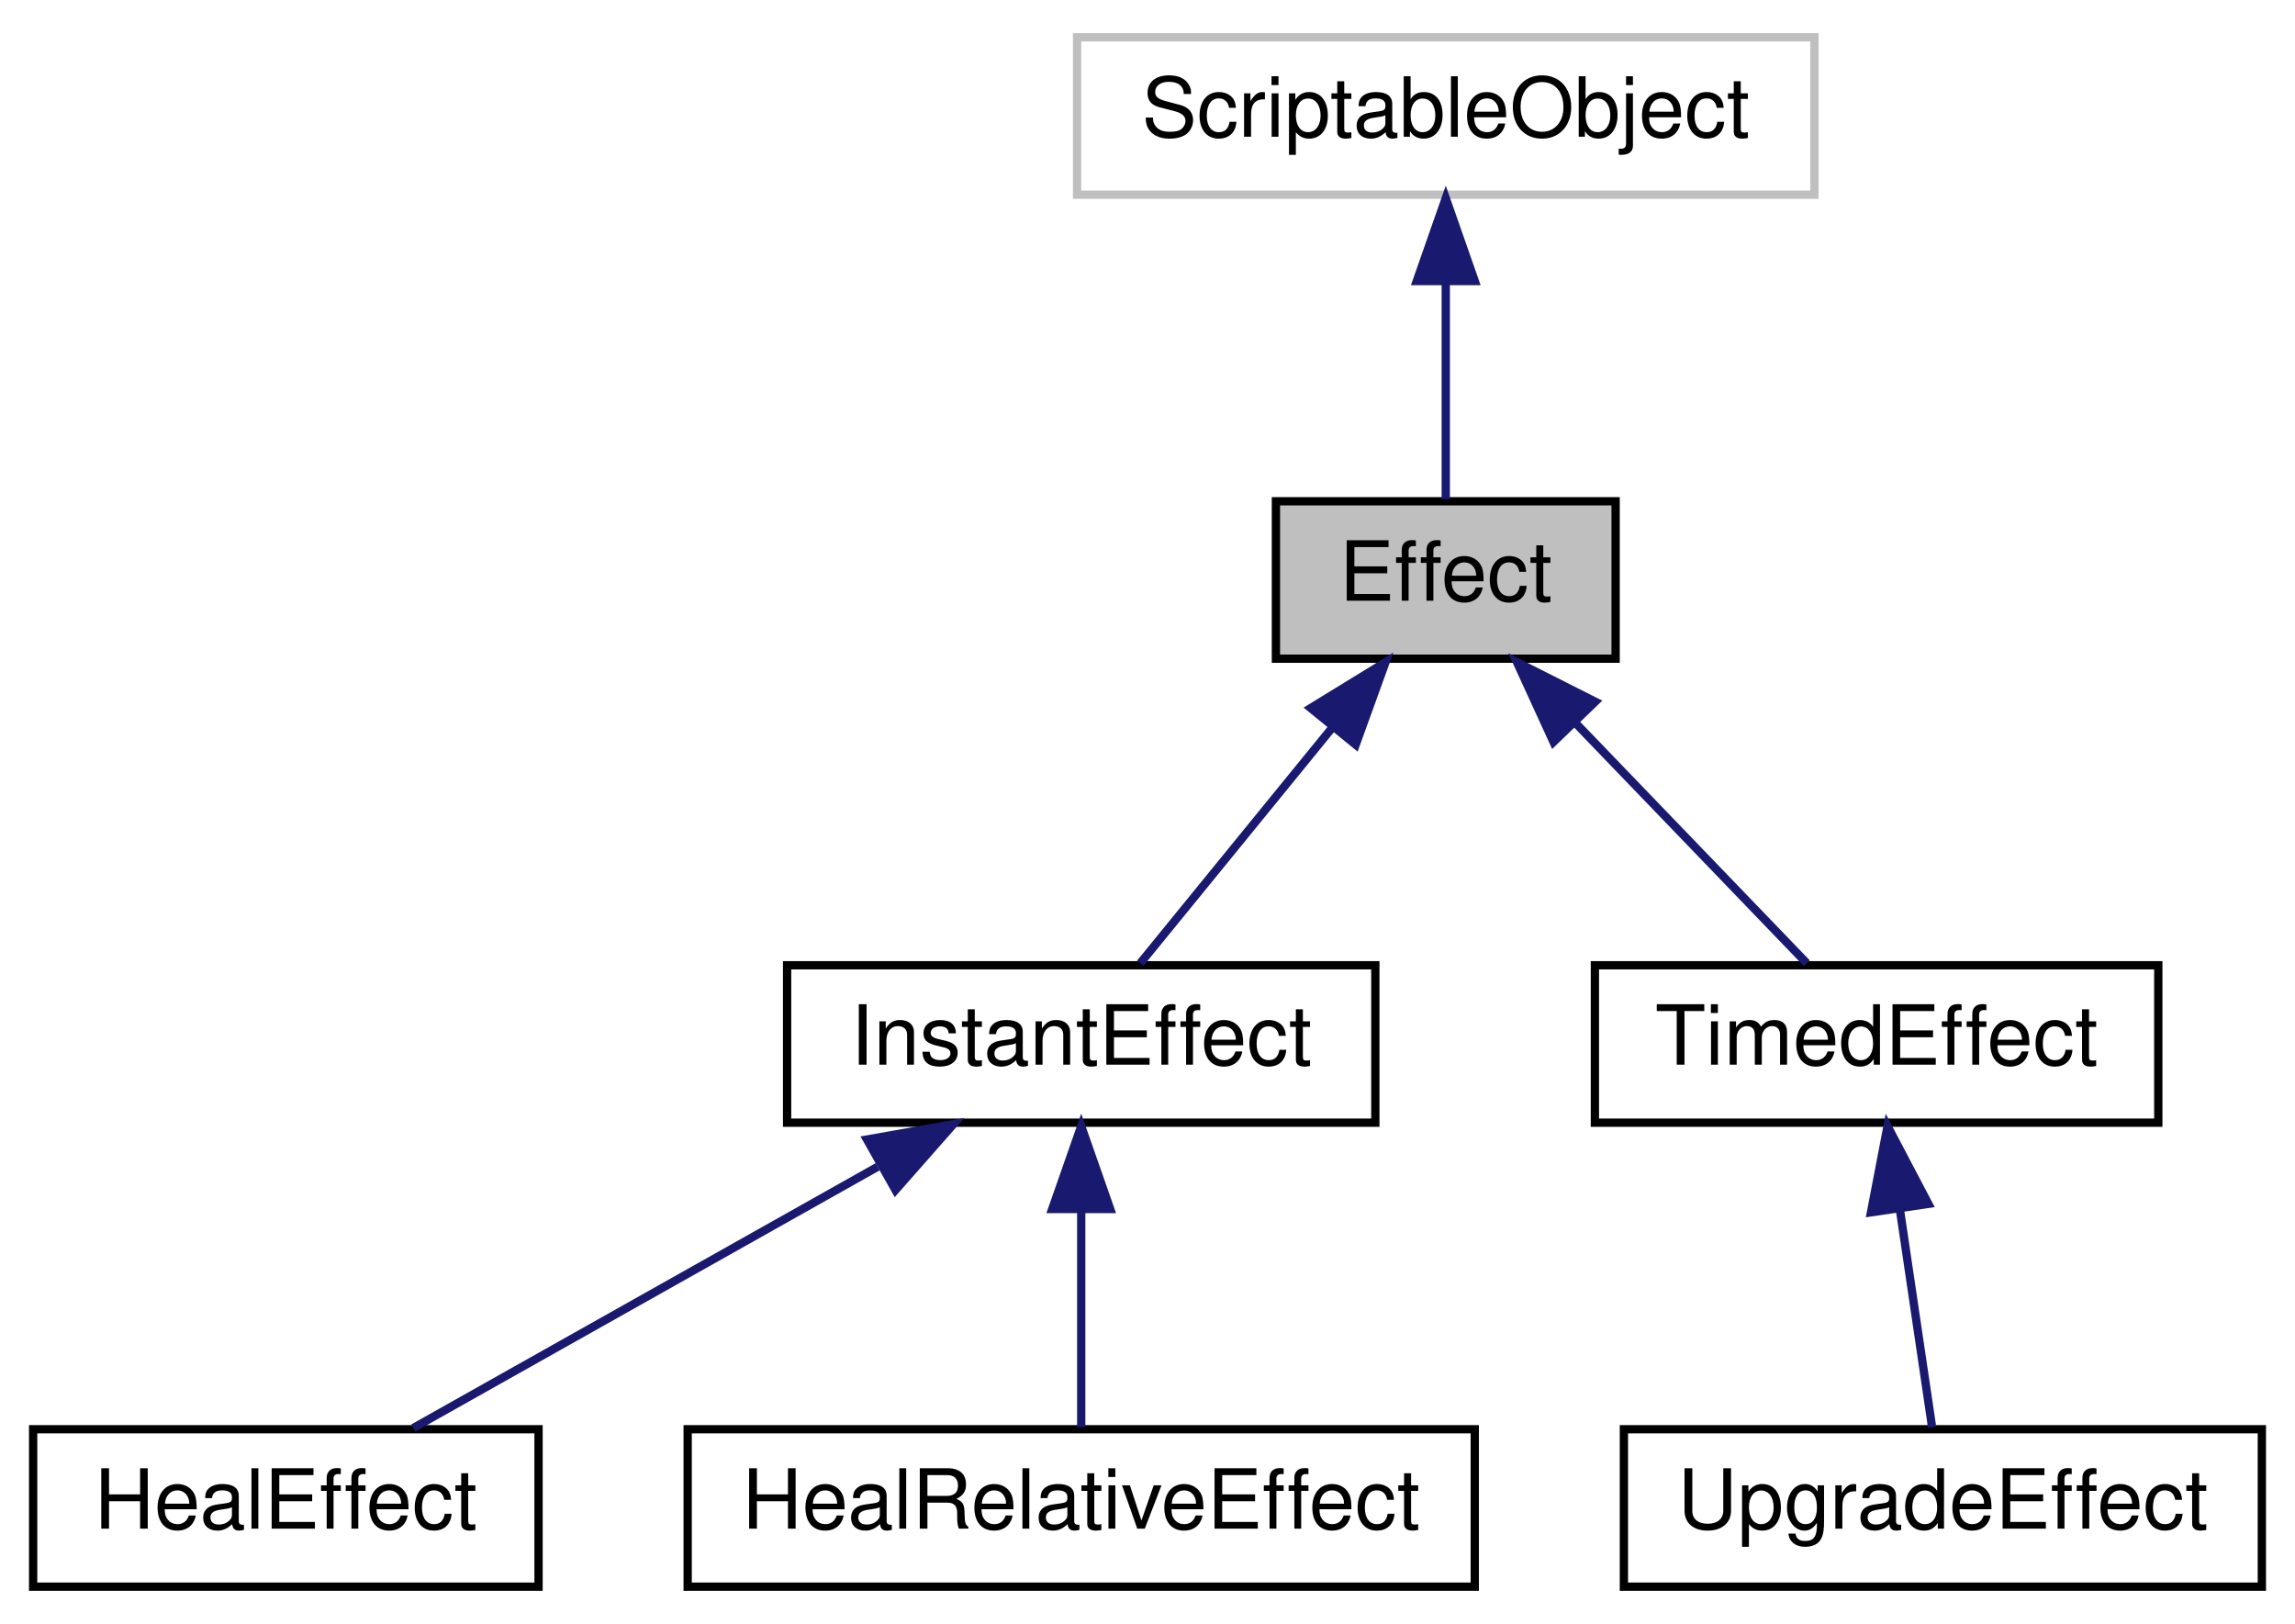
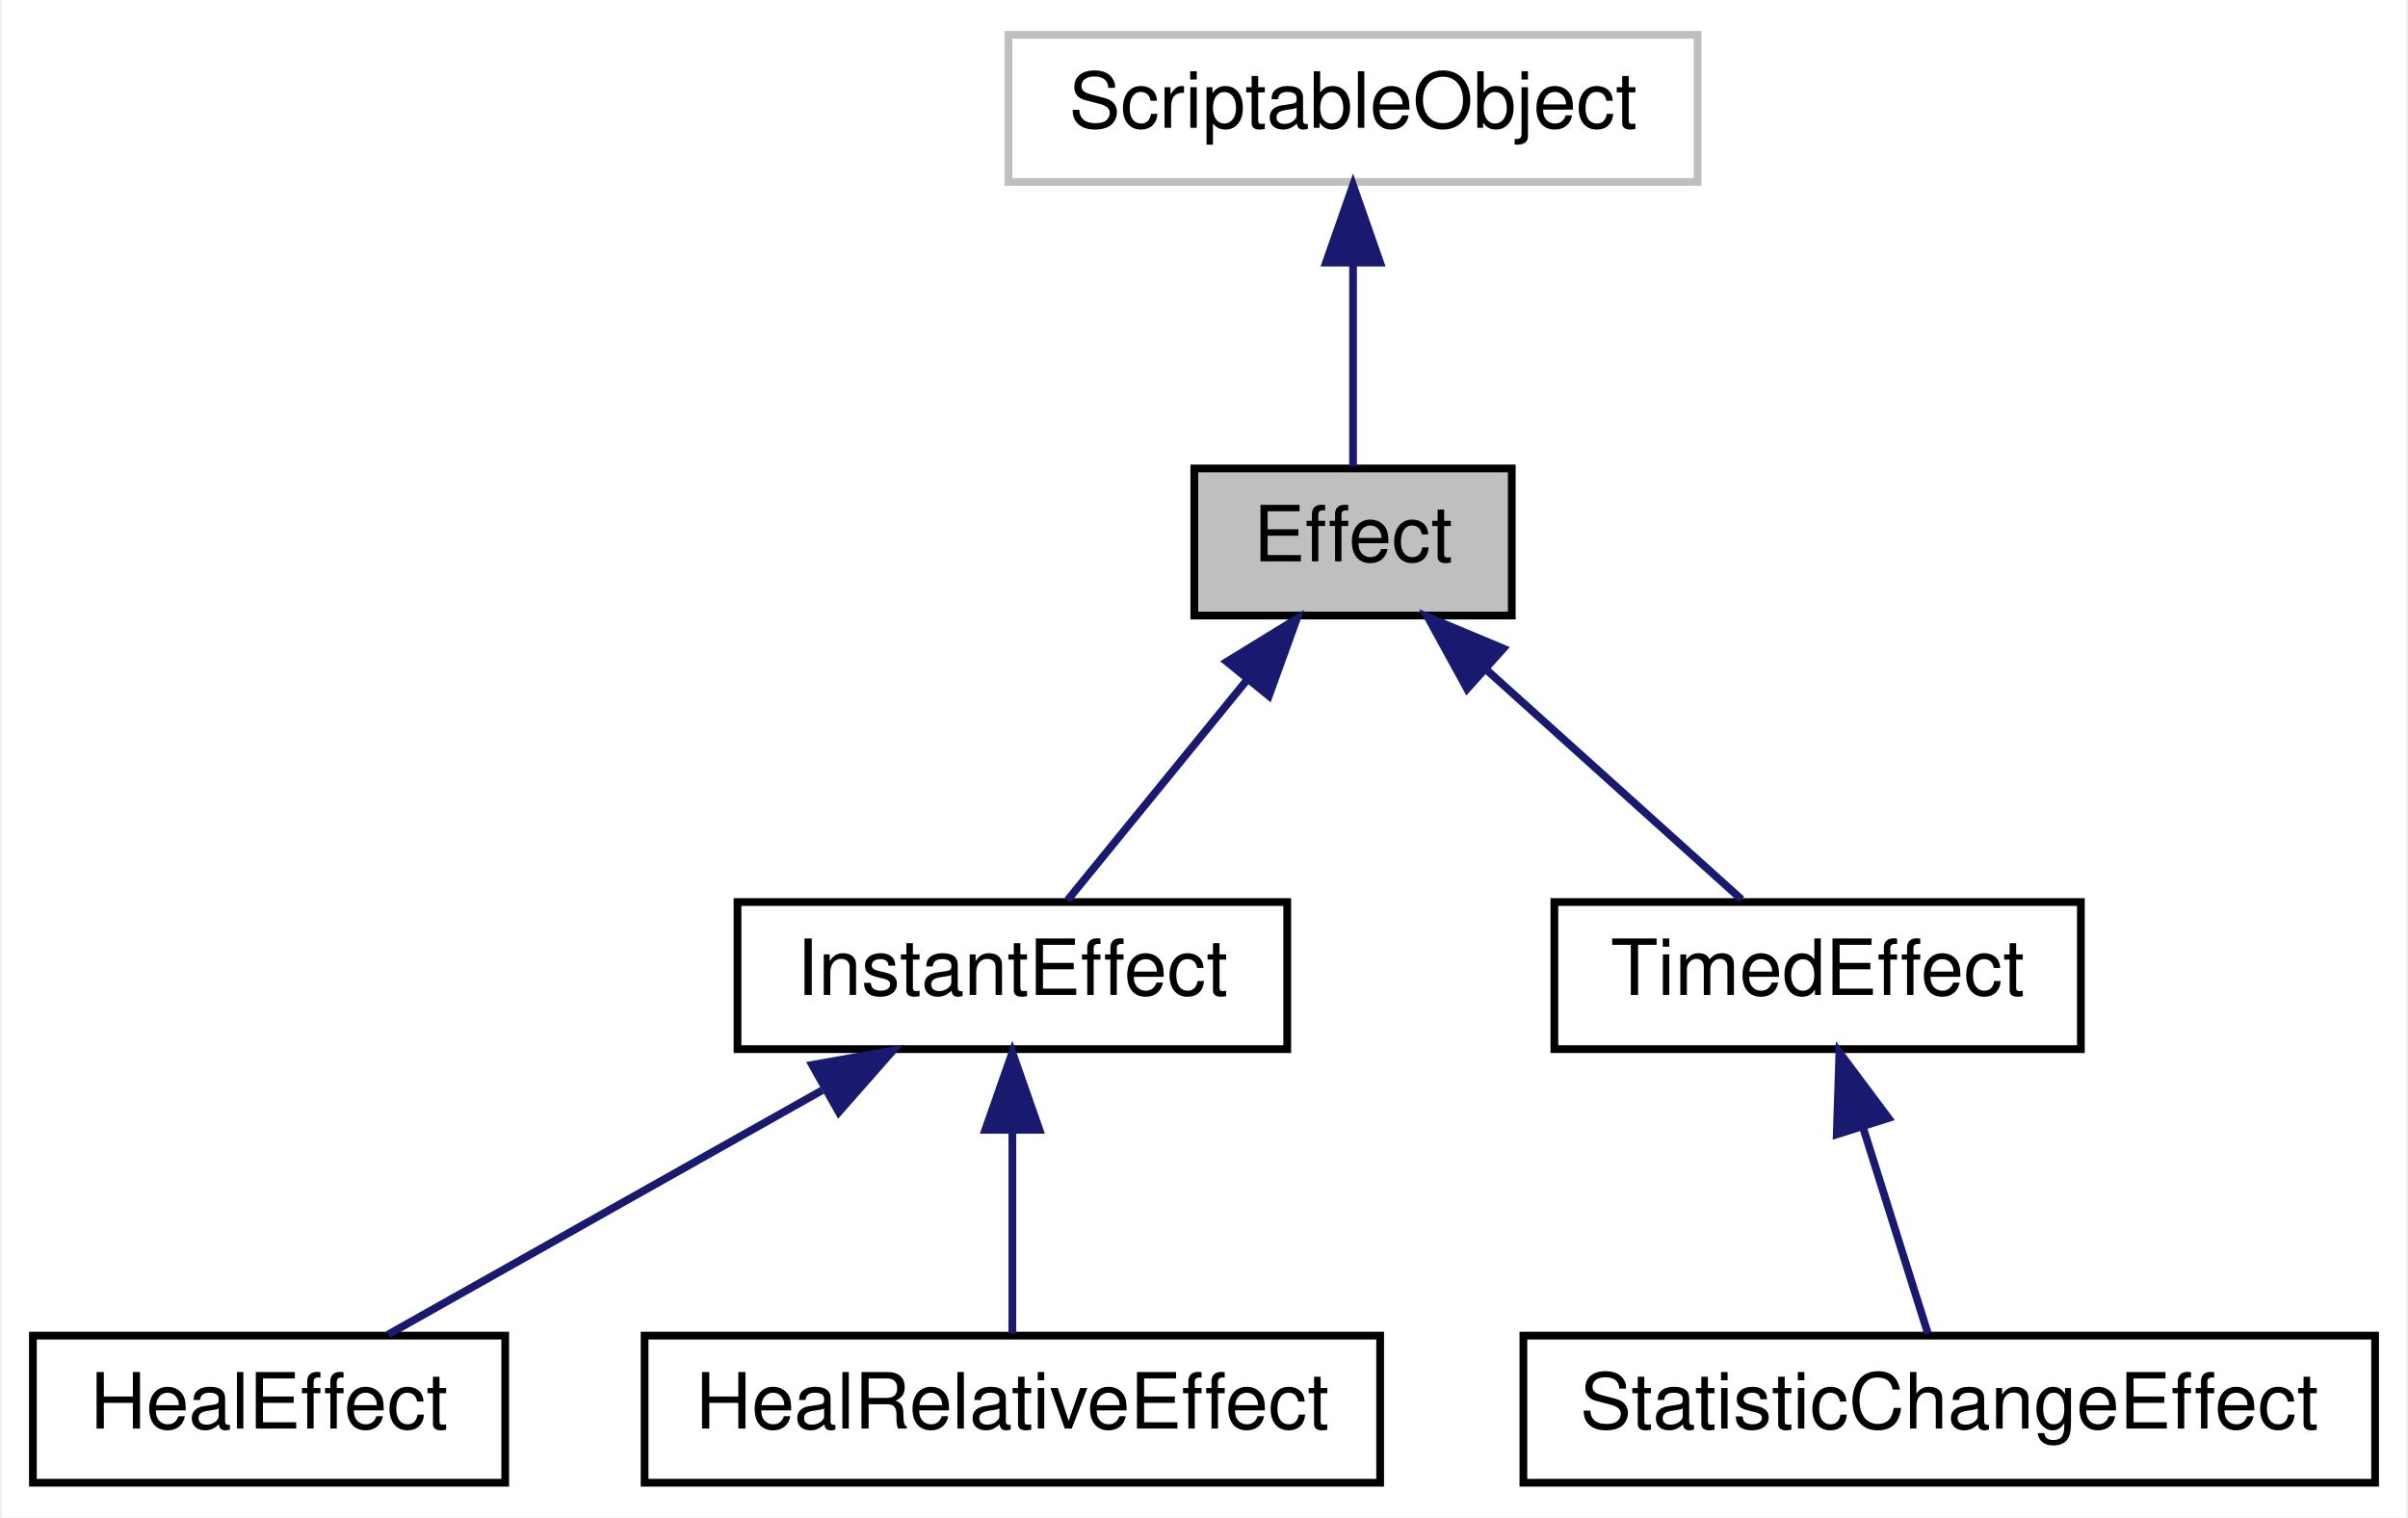
- <svg xmlns="http://www.w3.org/2000/svg" xmlns:xlink="http://www.w3.org/1999/xlink" width="277pt" height="196pt" viewBox="0.00 0.00 277.00 196.00">
+ <svg xmlns="http://www.w3.org/2000/svg" xmlns:xlink="http://www.w3.org/1999/xlink" width="311pt" height="196pt" viewBox="0.00 0.00 310.50 196.00">
  <g id="graph0" class="graph" transform="scale(1 1) rotate(0) translate(4 192)">
-     <polygon fill="white" stroke="transparent" points="-4,4 -4,-192 273,-192 273,4 -4,4" />
+     <polygon fill="white" stroke="transparent" points="-4,4 -4,-192 306.5,-192 306.5,4 -4,4" />
    <g id="node1" class="node">
      <g id="a_node1">
-         <a xlink:title=" ">
+         <a xlink:title="Abstract base info container class for an Effect.">
          <polygon fill="#bfbfbf" stroke="black" points="150,-112.5 150,-131.5 191,-131.5 191,-112.5 150,-112.5" />
          <text text-anchor="middle" x="170.5" y="-119.5" font-family="Helvetica,sans-Serif" font-size="10.00">Effect</text>
        </a>
      </g>
    </g>
    <g id="node3" class="node">
      <g id="a_node3">
        <a xlink:href="class_instant_effect.xhtml" target="_top" xlink:title="InstantEffect és un encapsulador per tots els Effect que s'executen de forma instantània.">
          <polygon fill="white" stroke="black" points="91,-56.5 91,-75.5 162,-75.5 162,-56.5 91,-56.5" />
          <text text-anchor="middle" x="126.5" y="-63.5" font-family="Helvetica,sans-Serif" font-size="10.00">InstantEffect</text>
        </a>
      </g>
    </g>
    <g id="edge2" class="edge">
      <path fill="none" stroke="midnightblue" d="M156.77,-104.14C149.1,-94.74 139.87,-83.4 133.63,-75.75" />
      <polygon fill="midnightblue" stroke="midnightblue" points="154.2,-106.54 163.23,-112.08 159.63,-102.12 154.2,-106.54" />
    </g>
    <g id="node6" class="node">
      <g id="a_node6">
        <a xlink:href="class_timed_effect.xhtml" target="_top" xlink:title="TimedEffect és un encapsulador per tots els Effect que NO s'executen de forma instantània.">
-           <polygon fill="white" stroke="black" points="188.5,-56.5 188.5,-75.5 256.5,-75.5 256.5,-56.5 188.5,-56.5" />
-           <text text-anchor="middle" x="222.5" y="-63.5" font-family="Helvetica,sans-Serif" font-size="10.00">TimedEffect</text>
+           <polygon fill="white" stroke="black" points="196.5,-56.5 196.5,-75.5 264.5,-75.5 264.5,-56.5 196.5,-56.5" />
+           <text text-anchor="middle" x="230.5" y="-63.5" font-family="Helvetica,sans-Serif" font-size="10.00">TimedEffect</text>
        </a>
      </g>
    </g>
    <g id="edge5" class="edge">
-       <path fill="none" stroke="midnightblue" d="M186.18,-104.72C195.34,-95.2 206.55,-83.56 214.07,-75.75" />
-       <polygon fill="midnightblue" stroke="midnightblue" points="183.5,-102.45 179.09,-112.08 188.54,-107.31 183.5,-102.45" />
+       <path fill="none" stroke="midnightblue" d="M187.68,-105.54C198.38,-95.91 211.76,-83.87 220.68,-75.83" />
+       <polygon fill="midnightblue" stroke="midnightblue" points="185.23,-103.03 180.14,-112.32 189.91,-108.24 185.23,-103.03" />
    </g>
    <g id="node2" class="node">
      <g id="a_node2">
        <a xlink:title=" ">
          <polygon fill="white" stroke="#bfbfbf" points="126,-168.5 126,-187.5 215,-187.5 215,-168.5 126,-168.5" />
          <text text-anchor="middle" x="170.5" y="-175.5" font-family="Helvetica,sans-Serif" font-size="10.00">ScriptableObject</text>
        </a>
      </g>
    </g>
    <g id="edge1" class="edge">
      <path fill="none" stroke="midnightblue" d="M170.5,-157.8C170.5,-148.91 170.5,-138.78 170.5,-131.75" />
      <polygon fill="midnightblue" stroke="midnightblue" points="167,-158.08 170.5,-168.08 174,-158.08 167,-158.08" />
    </g>
    <g id="node4" class="node">
      <g id="a_node4">
        <a xlink:href="class_heal_effect.xhtml" target="_top" xlink:title=" ">
          <polygon fill="white" stroke="black" points="0,-0.5 0,-19.5 61,-19.5 61,-0.5 0,-0.5" />
          <text text-anchor="middle" x="30.5" y="-7.5" font-family="Helvetica,sans-Serif" font-size="10.00">HealEffect</text>
        </a>
      </g>
    </g>
    <g id="edge3" class="edge">
      <path fill="none" stroke="midnightblue" d="M101.93,-51.18C84.26,-41.24 60.99,-28.15 45.89,-19.65" />
      <polygon fill="midnightblue" stroke="midnightblue" points="100.64,-54.47 111.08,-56.32 104.08,-48.37 100.64,-54.47" />
    </g>
    <g id="node5" class="node">
      <g id="a_node5">
        <a xlink:href="class_heal_relative_effect.xhtml" target="_top" xlink:title=" ">
          <polygon fill="white" stroke="black" points="79,-0.5 79,-19.5 174,-19.5 174,-0.5 79,-0.5" />
          <text text-anchor="middle" x="126.5" y="-7.5" font-family="Helvetica,sans-Serif" font-size="10.00">HealRelativeEffect</text>
        </a>
      </g>
    </g>
    <g id="edge4" class="edge">
      <path fill="none" stroke="midnightblue" d="M126.5,-45.8C126.5,-36.91 126.5,-26.78 126.5,-19.75" />
      <polygon fill="midnightblue" stroke="midnightblue" points="123,-46.08 126.5,-56.08 130,-46.08 123,-46.08" />
    </g>
    <g id="node7" class="node">
      <g id="a_node7">
-         <a xlink:href="class_upgrade_effect.xhtml" target="_top" xlink:title=" ">
-           <polygon fill="white" stroke="black" points="192,-0.5 192,-19.5 269,-19.5 269,-0.5 192,-0.5" />
-           <text text-anchor="middle" x="230.5" y="-7.5" font-family="Helvetica,sans-Serif" font-size="10.00">UpgradeEffect</text>
+         <a xlink:href="class_statistic_change_effect.xhtml" target="_top" xlink:title=" ">
+           <polygon fill="white" stroke="black" points="192.5,-0.5 192.5,-19.5 302.5,-19.5 302.5,-0.5 192.5,-0.5" />
+           <text text-anchor="middle" x="247.5" y="-7.5" font-family="Helvetica,sans-Serif" font-size="10.00">StatisticChangeEffect</text>
        </a>
      </g>
    </g>
    <g id="edge6" class="edge">
-       <path fill="none" stroke="midnightblue" d="M225.3,-46.1C226.63,-37.14 228.15,-26.86 229.2,-19.75" />
-       <polygon fill="midnightblue" stroke="midnightblue" points="221.82,-45.68 223.82,-56.08 228.75,-46.7 221.82,-45.68" />
+       <path fill="none" stroke="midnightblue" d="M236.36,-46.4C239.2,-37.36 242.48,-26.94 244.75,-19.75" />
+       <polygon fill="midnightblue" stroke="midnightblue" points="232.97,-45.49 233.31,-56.08 239.65,-47.6 232.97,-45.49" />
    </g>
  </g>
</svg>
